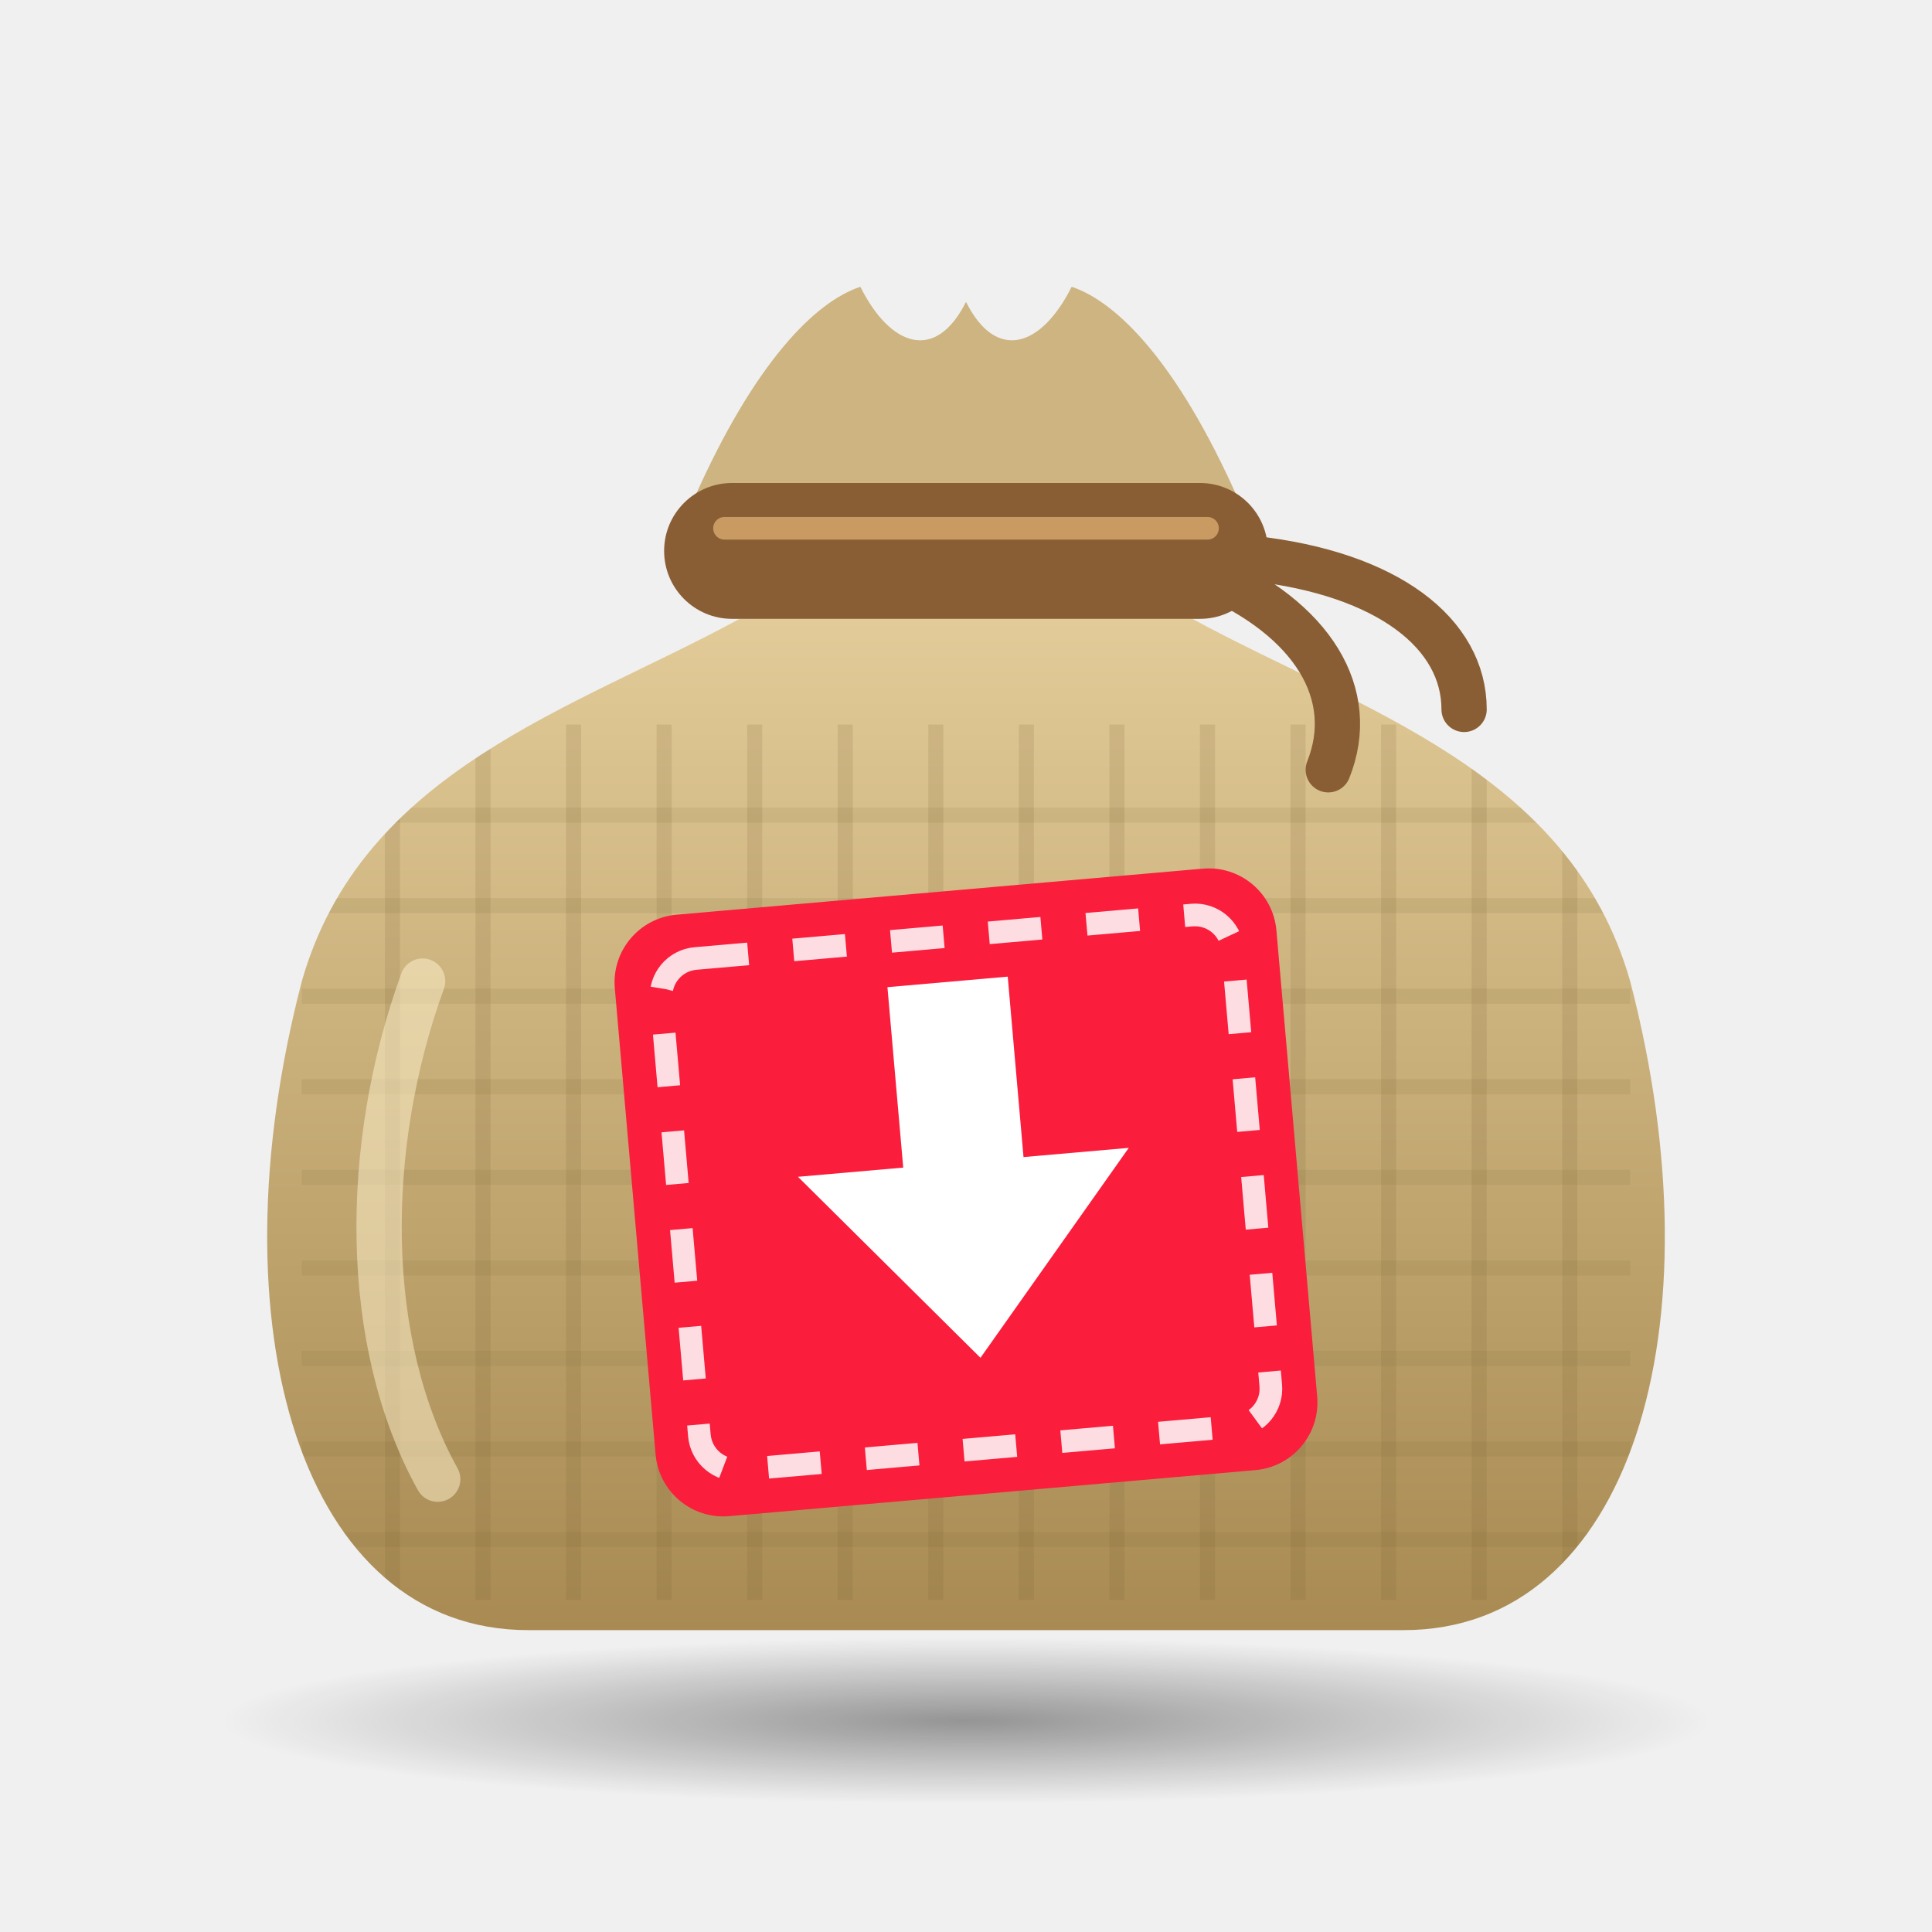
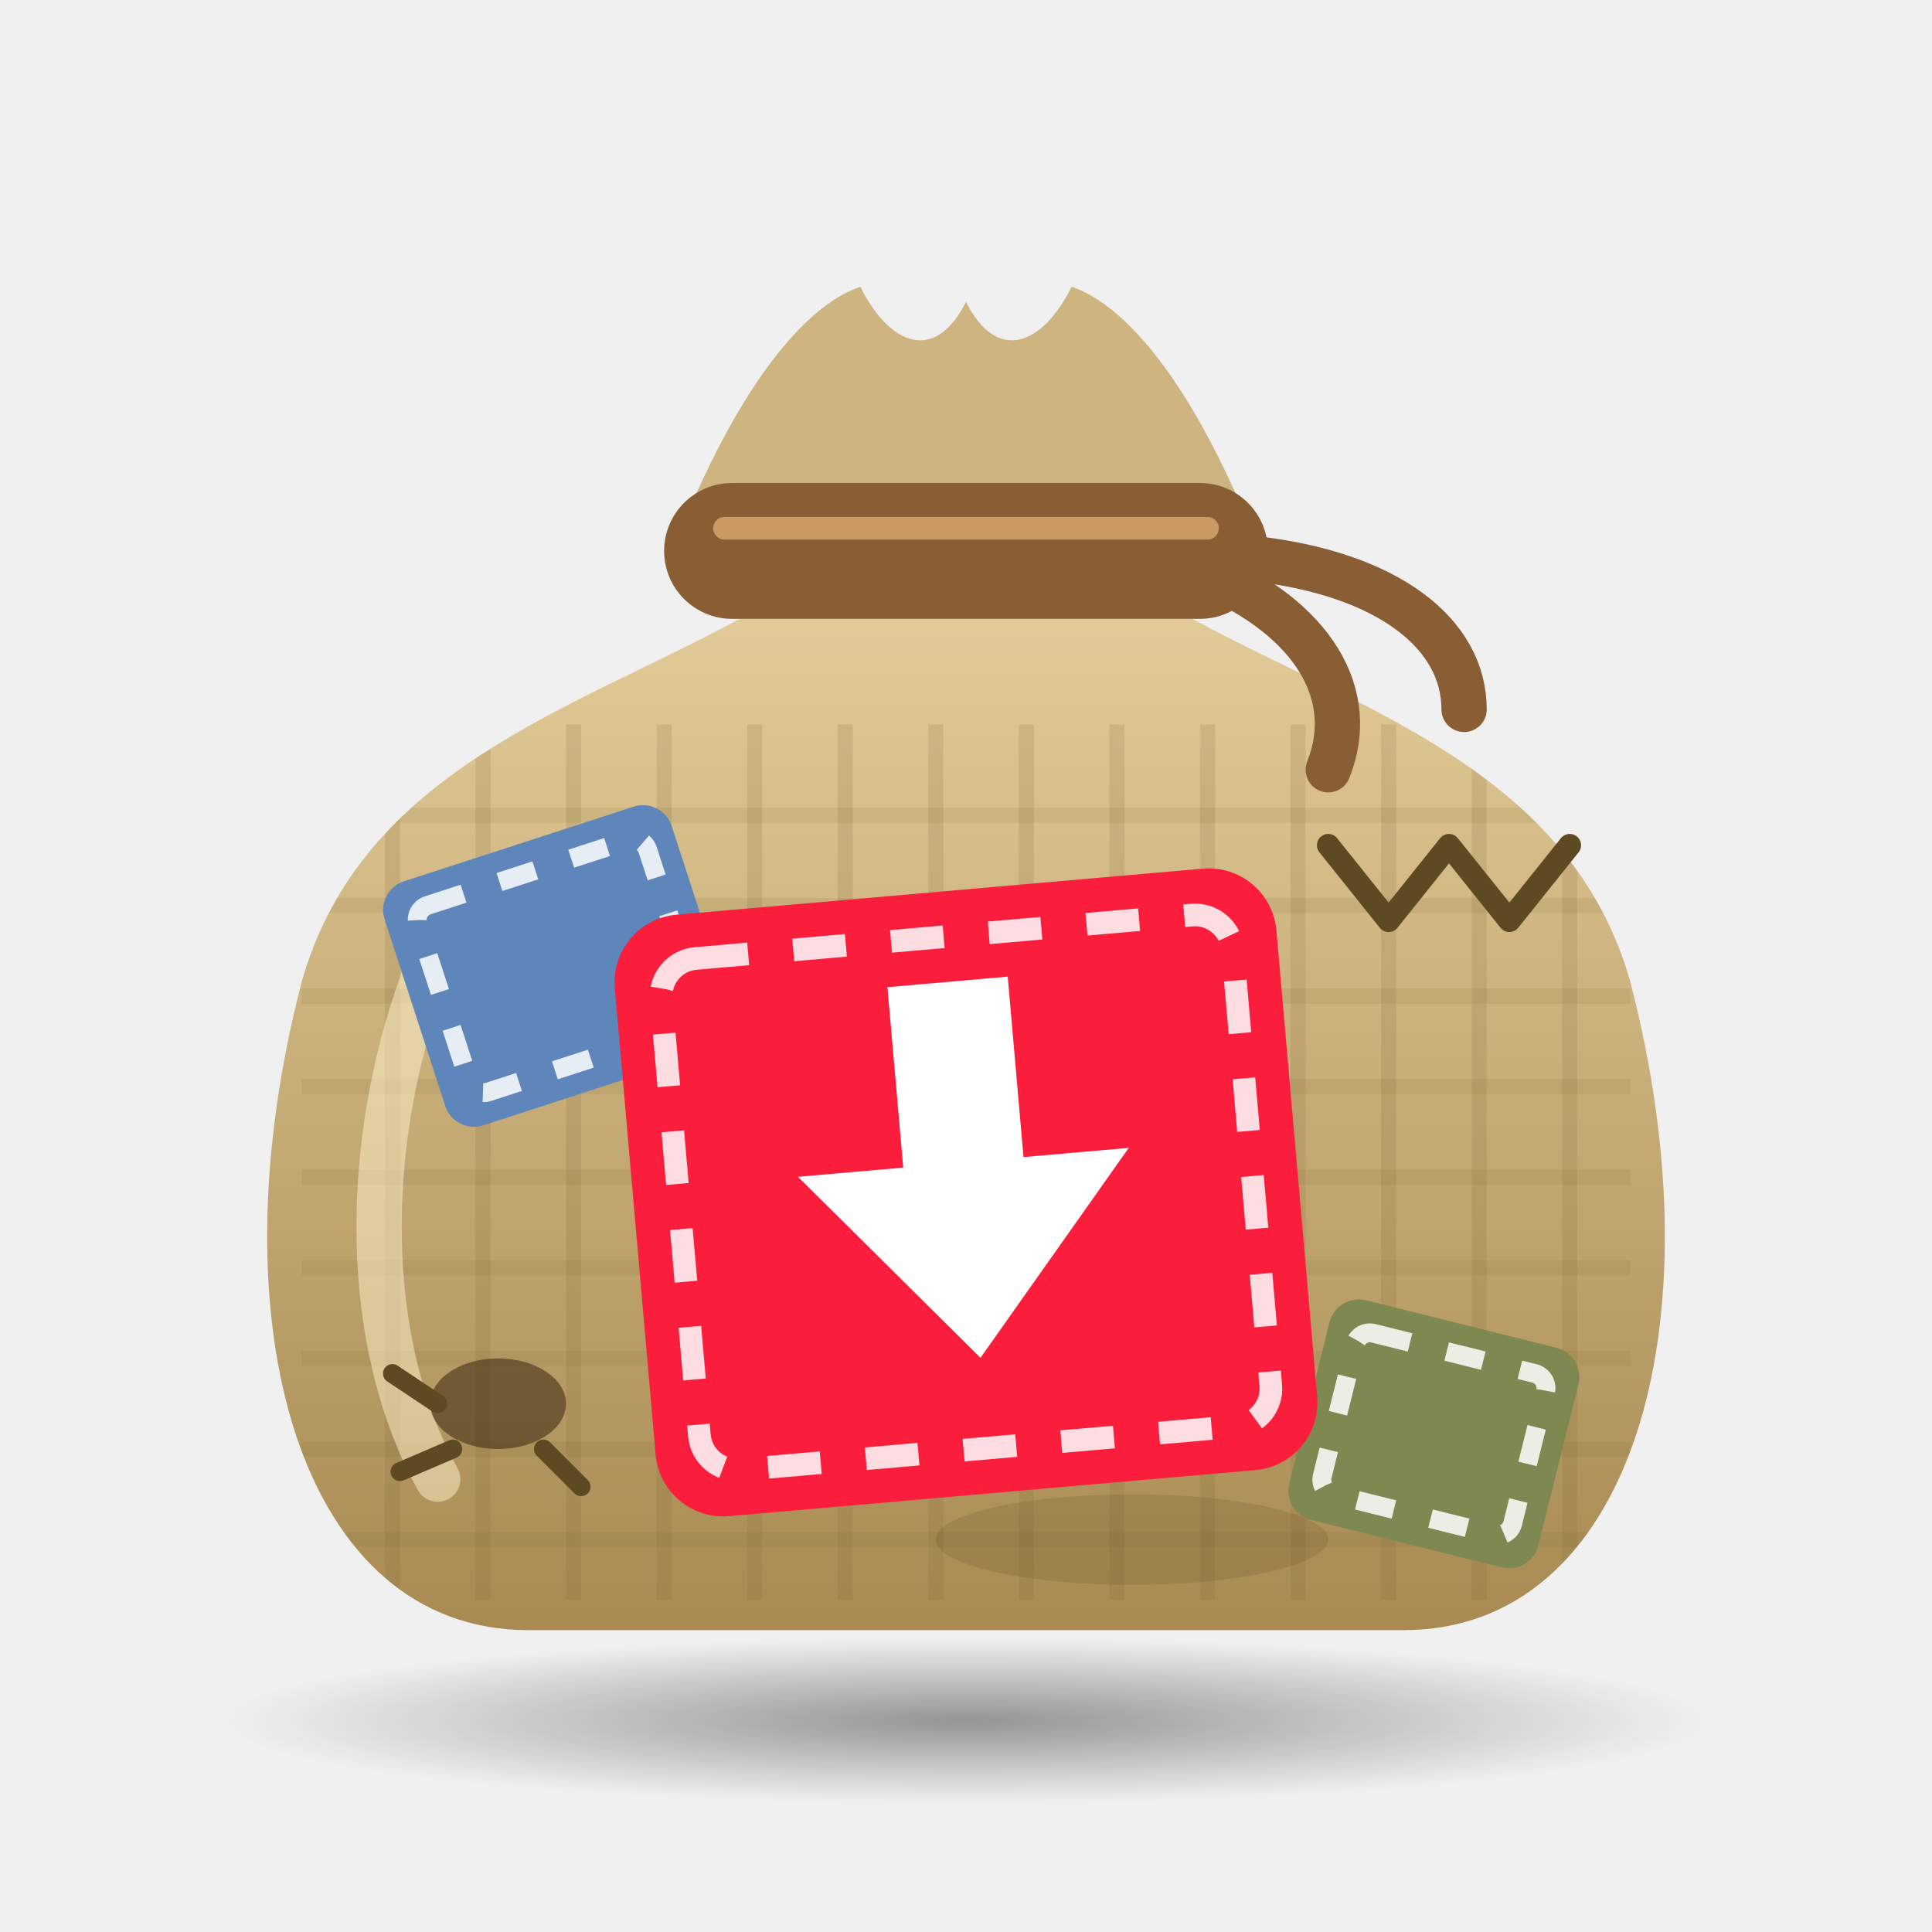
<svg xmlns="http://www.w3.org/2000/svg" viewBox="0 0 256 256">
  <defs>
    <radialGradient id="ground" cx=".5" cy=".5" r=".5">
      <stop offset="0" stop-color="#000" stop-opacity=".38" />
      <stop offset="1" stop-color="#000" stop-opacity="0" />
    </radialGradient>
    <linearGradient id="b" x1="0" y1="0" x2="0" y2="1">
      <stop offset="0" stop-color="#E2CB98" />
      <stop offset="1" stop-color="#A88A52" />
    </linearGradient>
  </defs>
  <ellipse cx="128" cy="228" rx="100" ry="11" fill="url(#ground)" />
  <path d="M92 66c8-18 16-26 22-28 4 8 10 10 14 2 4 8 10 6 14-2 6 2 14 10 22 28z" fill="#CDB480" />
  <path d="M70 216c-30 0-42-40-30-86 8-28 36-36 58-48h60c22 12 50 20 58 48 12 46 0 86-30 86z" fill="url(#b)" />
  <clipPath id="c">
    <path d="M70 216c-30 0-42-40-30-86 8-28 36-36 58-48h60c22 12 50 20 58 48 12 46 0 86-30 86z" />
  </clipPath>
  <g clip-path="url(#c)">
    <path d="M52 96V212" stroke="#7A6233" stroke-width="2" opacity=".16" />
    <path d="M64 96V212" stroke="#7A6233" stroke-width="2" opacity=".16" />
    <path d="M76 96V212" stroke="#7A6233" stroke-width="2" opacity=".16" />
    <path d="M88 96V212" stroke="#7A6233" stroke-width="2" opacity=".16" />
    <path d="M100 96V212" stroke="#7A6233" stroke-width="2" opacity=".16" />
    <path d="M112 96V212" stroke="#7A6233" stroke-width="2" opacity=".16" />
    <path d="M124 96V212" stroke="#7A6233" stroke-width="2" opacity=".16" />
    <path d="M136 96V212" stroke="#7A6233" stroke-width="2" opacity=".16" />
    <path d="M148 96V212" stroke="#7A6233" stroke-width="2" opacity=".16" />
    <path d="M160 96V212" stroke="#7A6233" stroke-width="2" opacity=".16" />
    <path d="M172 96V212" stroke="#7A6233" stroke-width="2" opacity=".16" />
    <path d="M184 96V212" stroke="#7A6233" stroke-width="2" opacity=".16" />
    <path d="M196 96V212" stroke="#7A6233" stroke-width="2" opacity=".16" />
    <path d="M208 96V212" stroke="#7A6233" stroke-width="2" opacity=".16" />
    <path d="M40 108H216" stroke="#7A6233" stroke-width="2" opacity=".12" />
    <path d="M40 120H216" stroke="#7A6233" stroke-width="2" opacity=".12" />
    <path d="M40 132H216" stroke="#7A6233" stroke-width="2" opacity=".12" />
    <path d="M40 144H216" stroke="#7A6233" stroke-width="2" opacity=".12" />
    <path d="M40 156H216" stroke="#7A6233" stroke-width="2" opacity=".12" />
    <path d="M40 168H216" stroke="#7A6233" stroke-width="2" opacity=".12" />
    <path d="M40 180H216" stroke="#7A6233" stroke-width="2" opacity=".12" />
    <path d="M40 192H216" stroke="#7A6233" stroke-width="2" opacity=".12" />
    <path d="M40 204H216" stroke="#7A6233" stroke-width="2" opacity=".12" />
  </g>
  <rect x="88" y="64" width="80" height="18" rx="9" fill="#8A5E34" />
  <path d="M96 70h64" stroke="#C99A62" stroke-width="3" stroke-linecap="round" />
  <path d="M160 76c14 6 20 16 16 26M166 74c18 2 28 10 28 20" stroke="#8A5E34" stroke-width="6" stroke-linecap="round" fill="none" />
  <path d="M56 130c-8 22-8 48 2 66" stroke="#FFF3D0" stroke-width="6" stroke-linecap="round" fill="none" opacity=".5" />
+   <g transform="rotate(-18 74 128)">
+     <rect x="54.0" y="111.0" width="40" height="34" rx="4" fill="#5F86BA" />
+     <rect x="58.0" y="115.0" width="32" height="26" rx="2" fill="none" stroke="#fff" stroke-width="2.500" stroke-dasharray="5 5" opacity=".85" />
+   </g>
+   <g transform="rotate(14 190 190)">
+     <rect x="173.0" y="175.0" width="34" height="30" rx="4" fill="#7E8850" />
+     <rect x="177.0" y="179.0" width="26" height="22" rx="2" fill="none" stroke="#fff" stroke-width="2.500" stroke-dasharray="5 5" opacity=".85" />
+   </g>
+   <path d="M176 112l8 10 8-10 8 10 8-10" fill="none" stroke="#5E4A22" stroke-width="3" stroke-linecap="round" stroke-linejoin="round" />
+   <ellipse cx="66" cy="186" rx="9" ry="6" fill="#3B2410" opacity=".55" />
+   <path d="M58 186l-6-4M60 192l-7 3M72 192l5 5" stroke="#5E4A22" stroke-width="2.500" stroke-linecap="round" />
+   <ellipse cx="150" cy="204" rx="26" ry="6" fill="#5E4A22" opacity=".18" />
  <g transform="translate(0 2) rotate(-5 128 156)">
    <rect x="84" y="116" width="88" height="80" rx="9" fill="#FA1D3C" />
    <rect x="90" y="122" width="76" height="68" rx="5" fill="none" stroke="#fff" stroke-width="3" stroke-dasharray="7 6" opacity=".85" />
    <g fill="#fff">
      <path d="M120 128h16v24h14l-22 26-22-26h14z" />
    </g>
  </g>
</svg>
